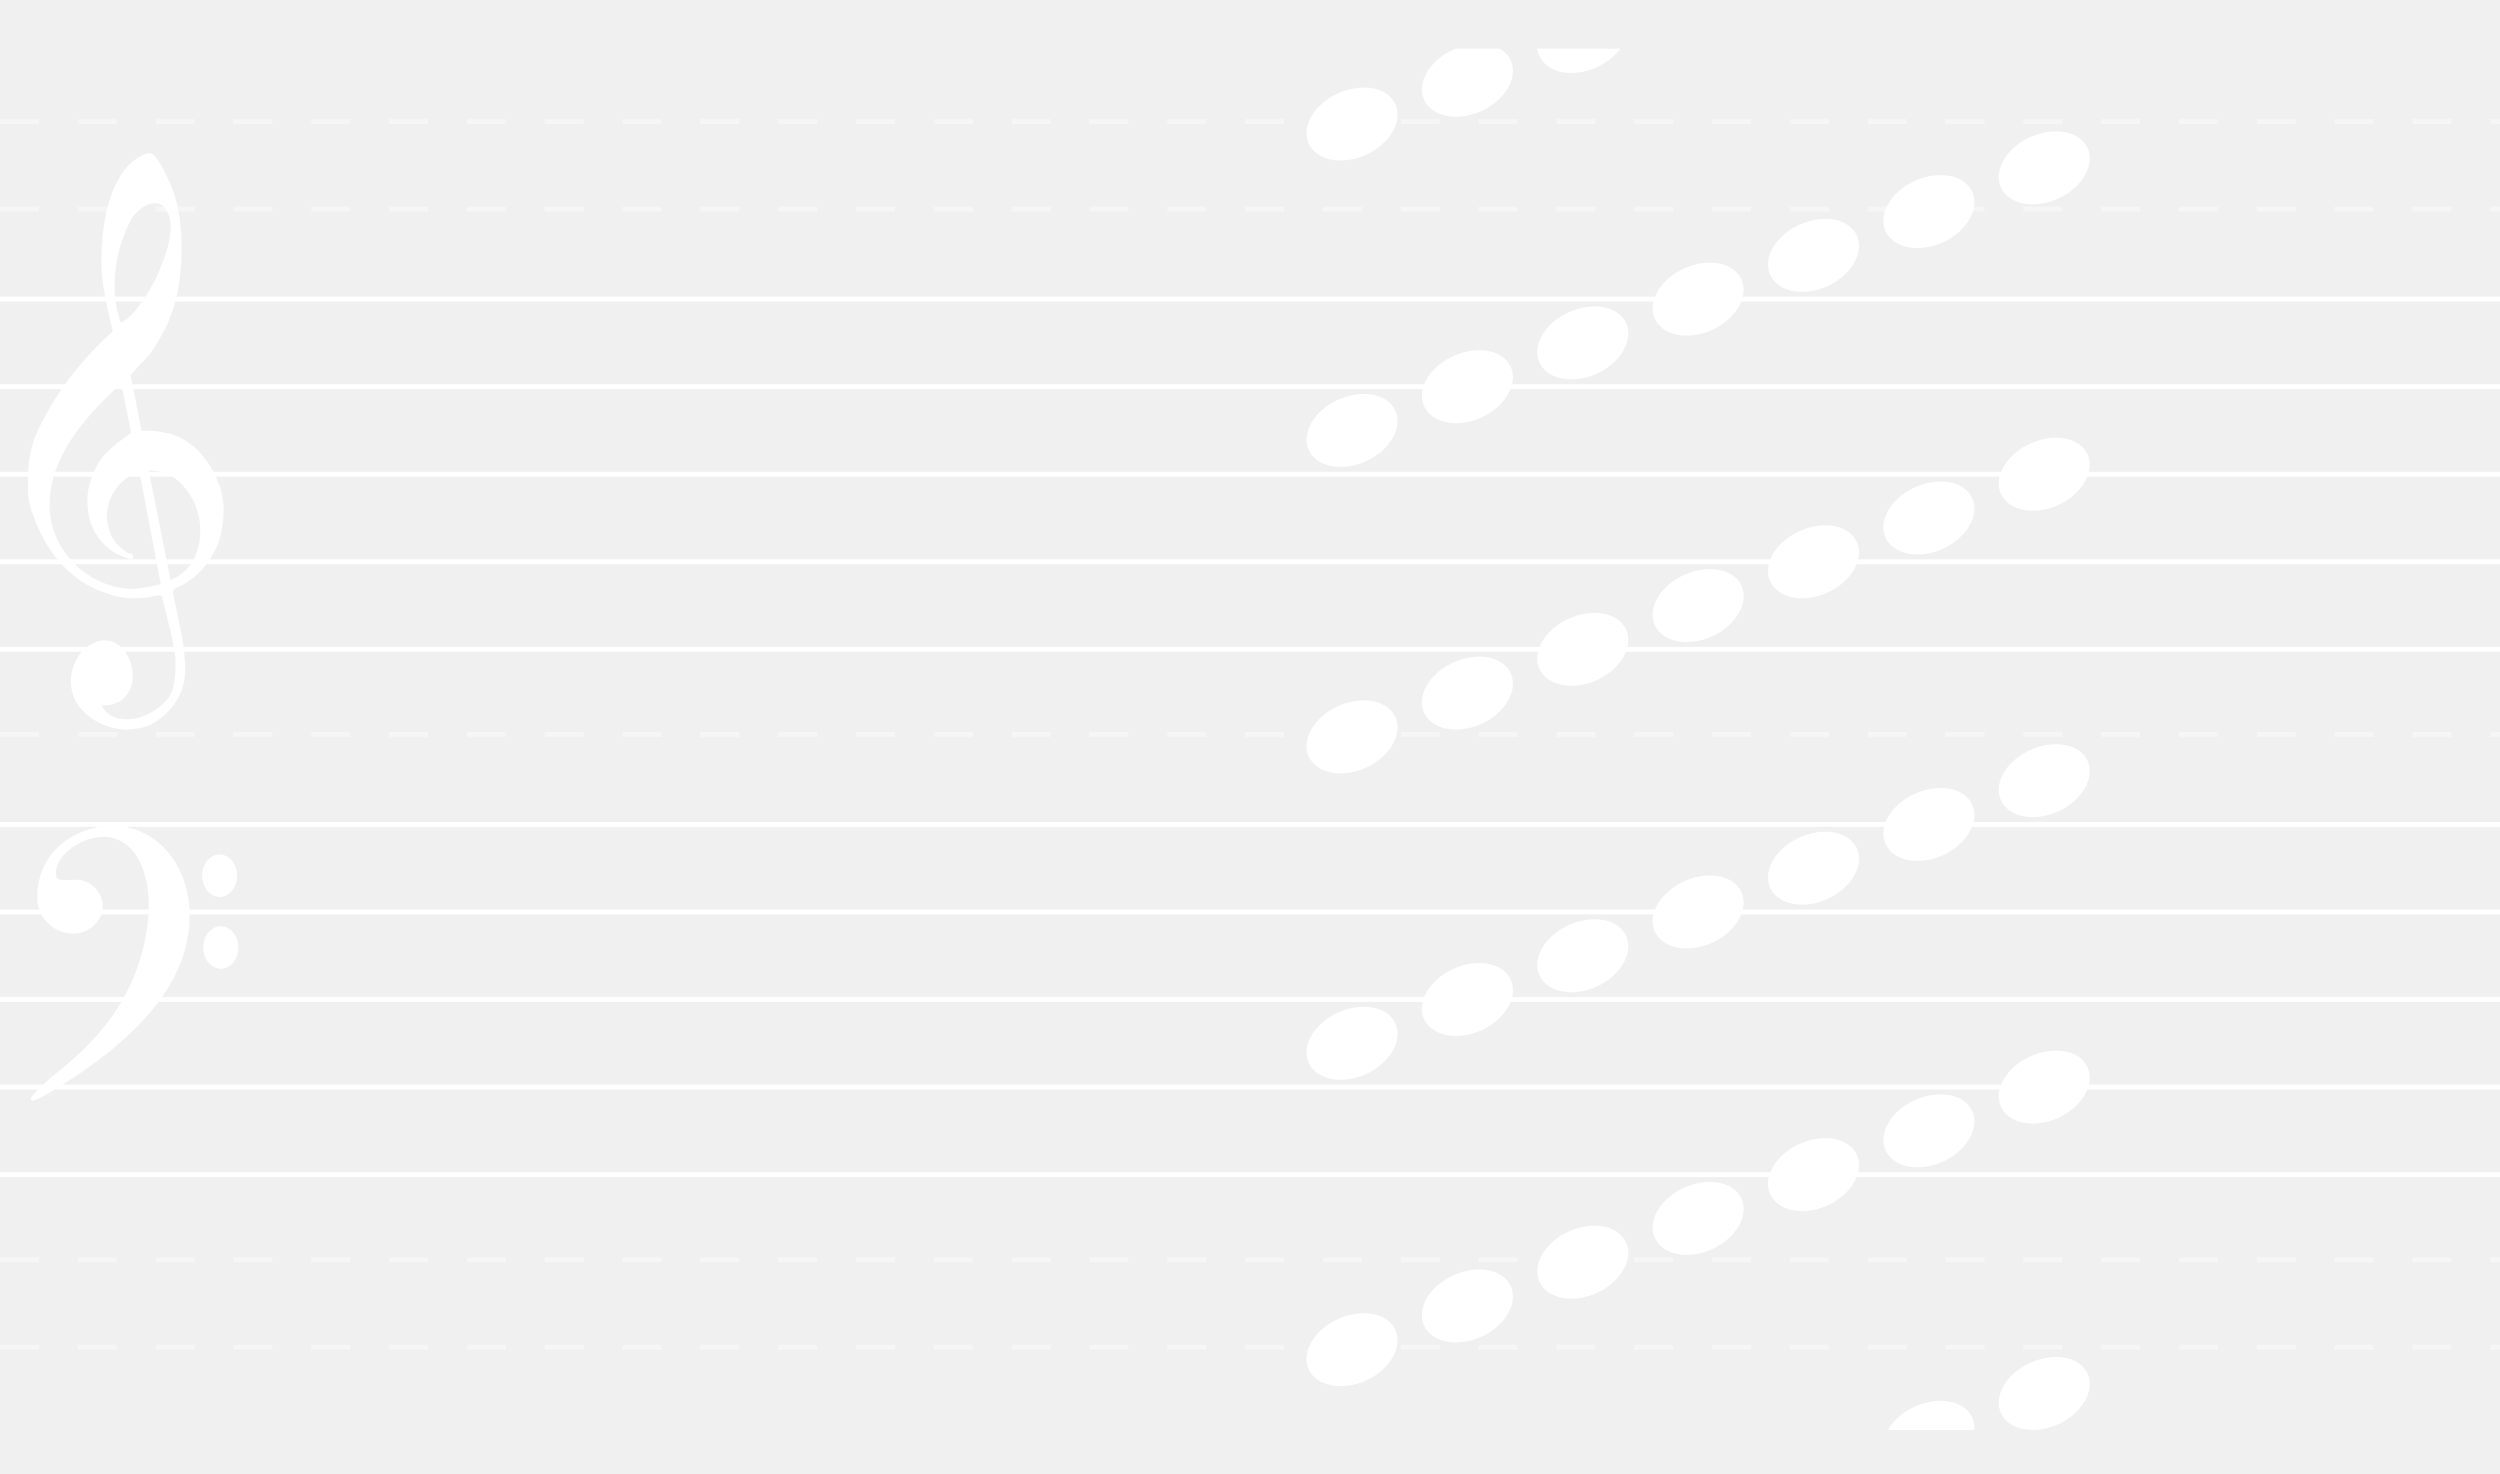
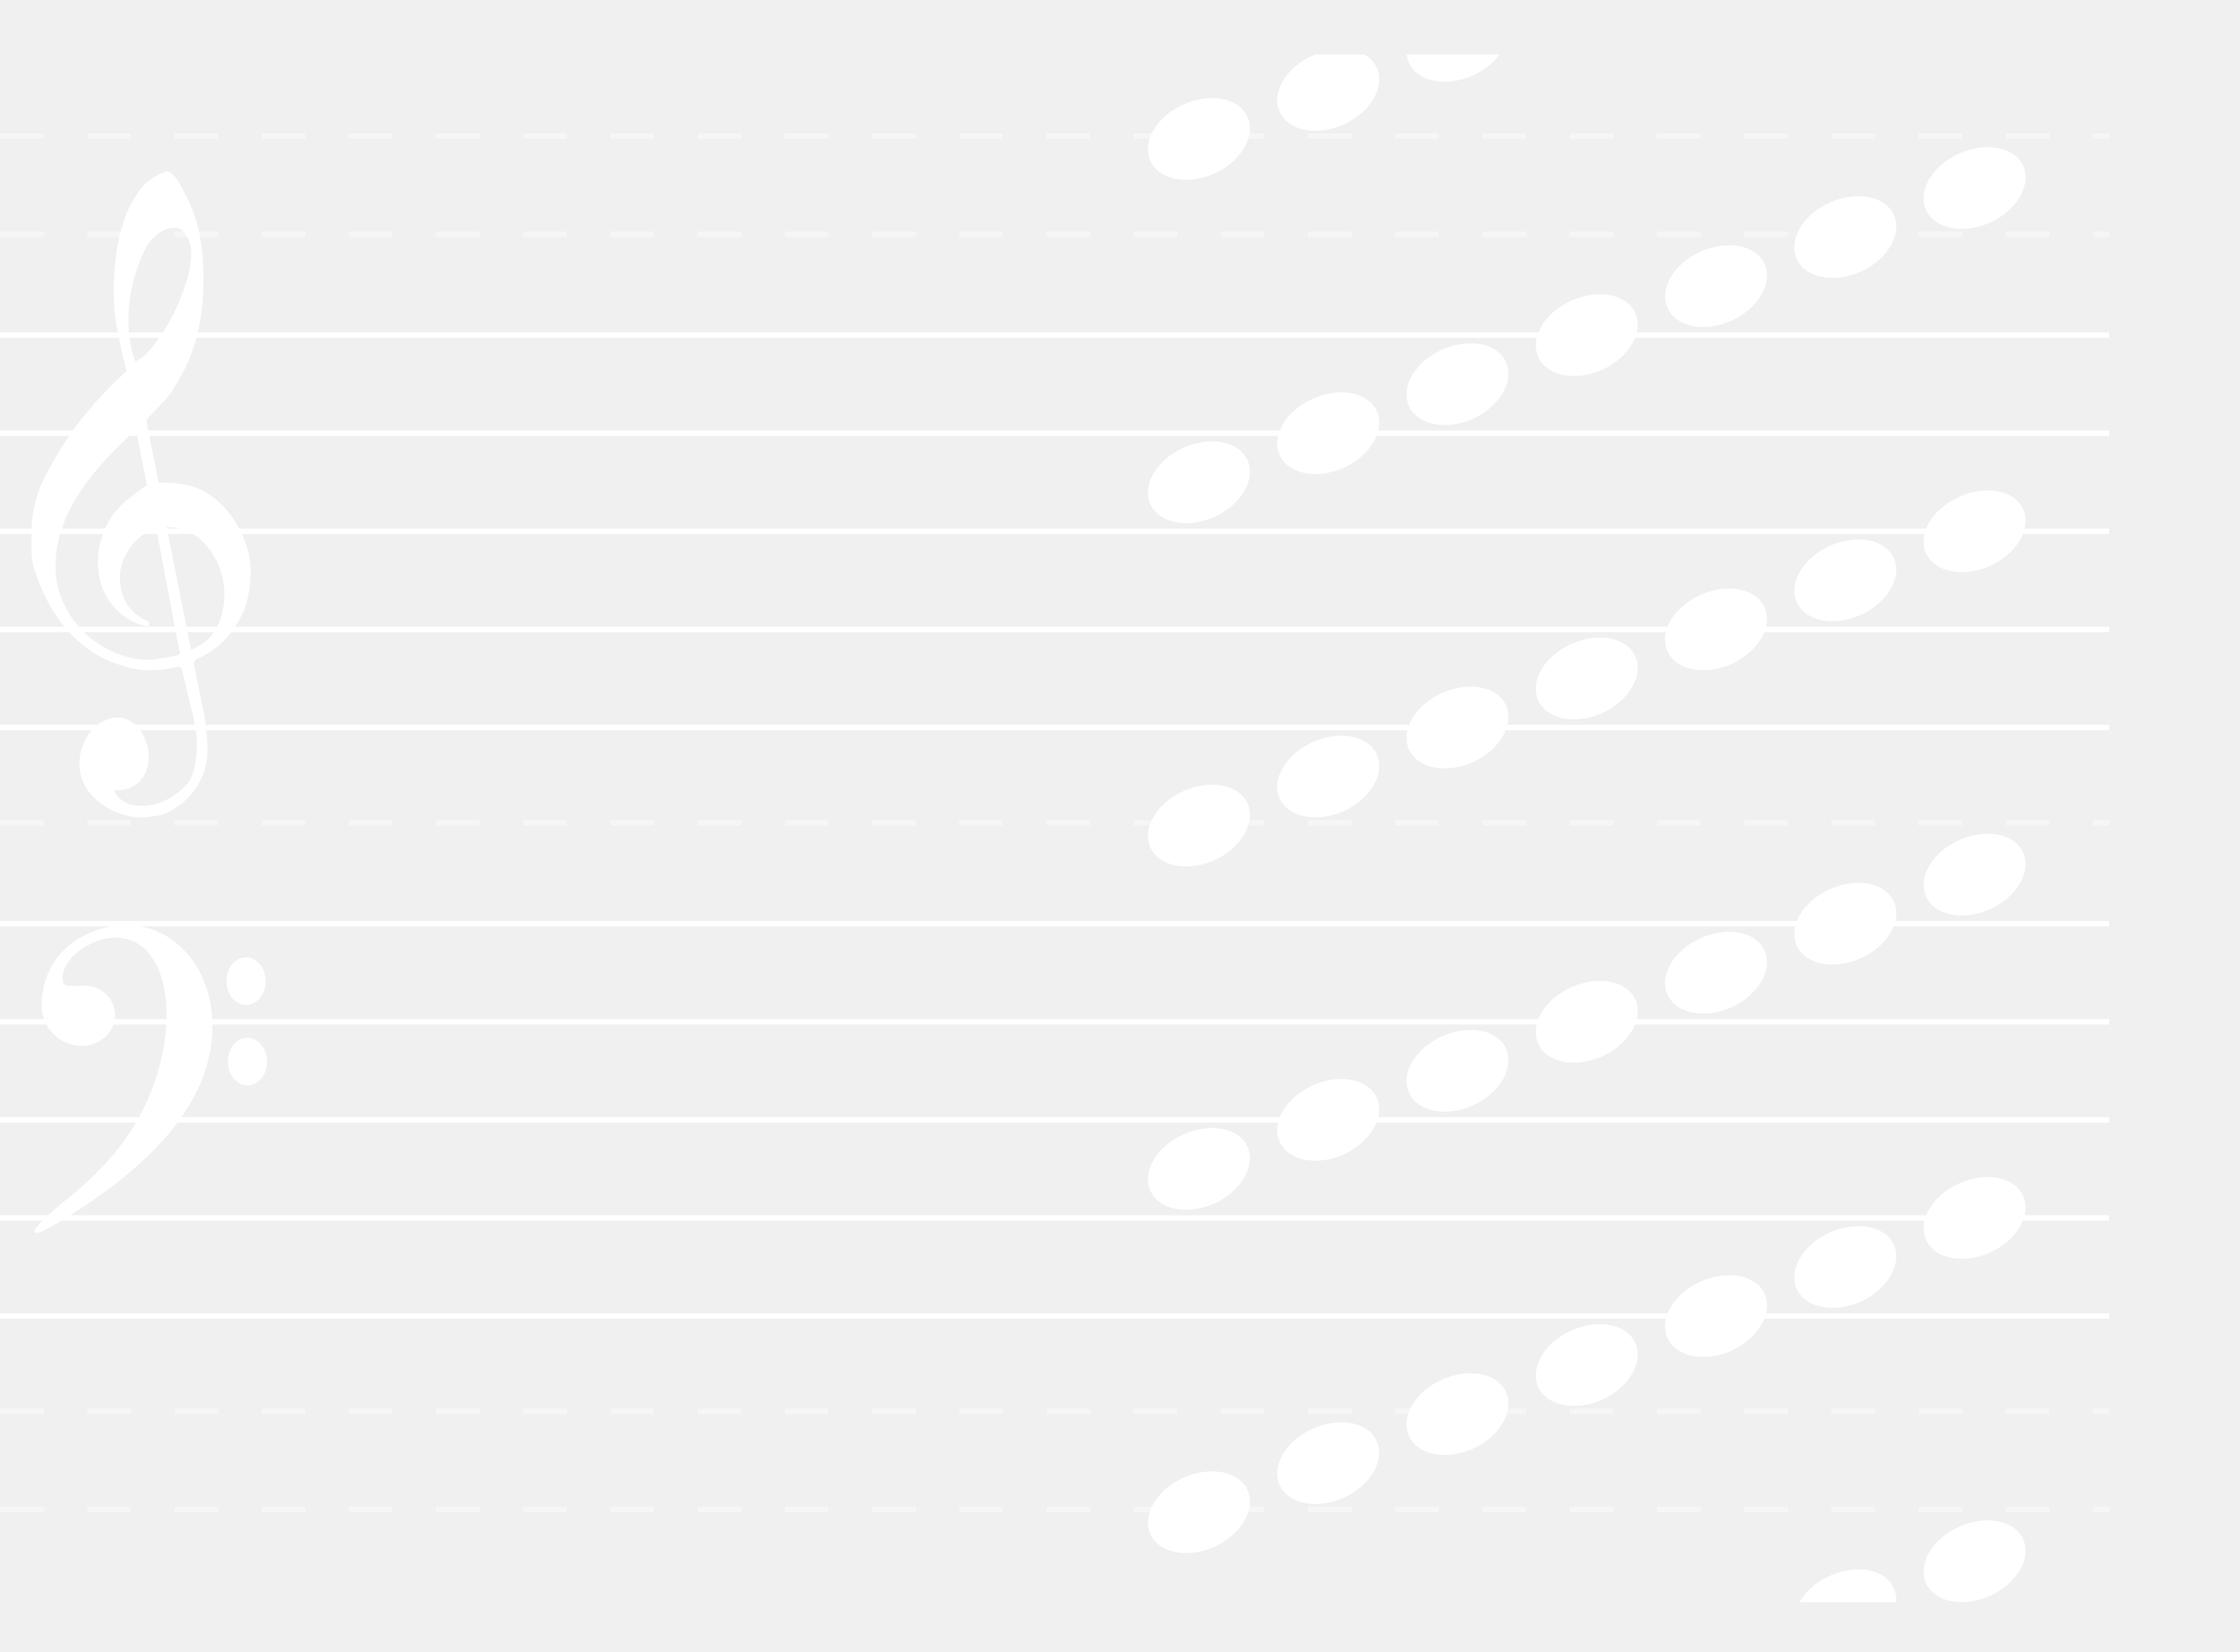
- <svg xmlns="http://www.w3.org/2000/svg" width="514" height="303" viewBox="0 0 514 303" fill="none">
-   <line y1="25" x2="514" y2="25" stroke="white" stroke-opacity="0.4" stroke-dasharray="8 8" />
-   <line y1="43" x2="514" y2="43" stroke="white" stroke-opacity="0.4" stroke-dasharray="8 8" />
-   <path d="M0 61.5H514" stroke="white" />
-   <path d="M0 79.5H514" stroke="white" />
-   <path d="M0 97.5H514" stroke="white" />
-   <path d="M0 115.5H514" stroke="white" />
-   <path d="M0 133.5H514" stroke="white" />
-   <line x1="4.2447e-08" y1="151" x2="514" y2="151" stroke="white" stroke-opacity="0.4" stroke-dasharray="8 8" />
-   <path d="M0 169.5H514" stroke="white" />
-   <path d="M0 187.5H514" stroke="white" />
-   <path d="M0 205.5H514" stroke="white" />
-   <path d="M0 223.5H514" stroke="white" />
-   <path d="M0 241.5H514" stroke="white" />
-   <line x1="4.2447e-08" y1="259" x2="514" y2="259" stroke="white" stroke-opacity="0.4" stroke-dasharray="8 8" />
-   <line x1="4.2447e-08" y1="277" x2="514" y2="277" stroke="white" stroke-opacity="0.4" stroke-dasharray="8 8" />
+ <svg xmlns="http://www.w3.org/2000/svg" width="411" height="303" viewBox="0 0 411 303" fill="none">
+   <line y1="25" x2="387" y2="25" stroke="white" stroke-opacity="0.4" stroke-dasharray="8 8" />
+   <line y1="43" x2="387" y2="43" stroke="white" stroke-opacity="0.4" stroke-dasharray="8 8" />
+   <path d="M0 61.5H387" stroke="white" />
+   <path d="M0 79.5H387" stroke="white" />
+   <path d="M0 97.5H387" stroke="white" />
+   <path d="M0 115.5H387" stroke="white" />
+   <path d="M0 133.5H387" stroke="white" />
+   <line x1="4.2447e-08" y1="151" x2="387" y2="151" stroke="white" stroke-opacity="0.4" stroke-dasharray="8 8" />
+   <path d="M0 169.5H387" stroke="white" />
+   <path d="M0 187.5H387" stroke="white" />
+   <path d="M0 205.5H387" stroke="white" />
+   <path d="M0 223.5H387" stroke="white" />
+   <path d="M0 241.5H387" stroke="white" />
+   <line x1="4.2447e-08" y1="259" x2="387" y2="259" stroke="white" stroke-opacity="0.4" stroke-dasharray="8 8" />
+   <line x1="4.2447e-08" y1="277" x2="387" y2="277" stroke="white" stroke-opacity="0.4" stroke-dasharray="8 8" />
  <path d="M28.663 96.938C26.878 97.542 25.403 98.562 24.238 99.999C23.073 101.435 22.363 103.004 22.108 104.705C21.853 106.406 22.062 108.088 22.736 109.751C23.41 111.414 24.675 112.756 26.532 113.777C26.969 113.777 27.242 113.966 27.352 114.344C27.461 114.721 27.297 114.91 26.86 114.91C25.076 114.533 23.51 113.758 22.162 112.586C19.649 110.431 18.266 107.654 18.011 104.252C17.865 102.551 18.02 100.907 18.475 99.319C18.93 97.731 19.558 96.276 20.36 94.953C21.343 93.555 22.508 92.345 23.856 91.325C23.928 91.249 24.138 91.079 24.484 90.814C24.83 90.55 25.167 90.304 25.494 90.077C25.822 89.851 26.314 89.491 26.969 89L24.948 78.908C23.164 80.457 21.398 82.168 19.65 84.038C17.901 85.91 16.317 87.885 14.897 89.964C13.477 92.043 12.339 94.245 11.483 96.569C10.627 98.894 10.199 101.341 10.199 103.912C10.199 106.293 10.682 108.532 11.647 110.63C12.612 112.728 13.896 114.552 15.498 116.101C17.1 117.651 18.948 118.87 21.043 119.759C23.137 120.647 25.258 121.091 27.406 121.091C27.48 121.091 27.816 121.053 28.417 120.977C29.018 120.902 29.655 120.808 30.329 120.694C31.003 120.581 31.622 120.458 32.186 120.325C32.75 120.193 33.033 120.051 33.033 119.9L32.705 118.313C31.285 110.866 29.937 103.741 28.663 96.938ZM30.575 96.711L35.054 119.22C37.64 118.199 39.387 116.451 40.298 113.975C41.209 111.5 41.417 108.986 40.926 106.435C40.434 103.883 39.278 101.624 37.457 99.659C35.637 97.693 33.342 96.711 30.575 96.711ZM24.839 66.378C25.968 65.772 27.015 64.866 27.98 63.656C28.945 62.447 29.837 61.152 30.657 59.772C31.476 58.393 32.186 56.985 32.787 55.548C33.388 54.112 33.87 52.808 34.234 51.636C34.635 50.389 34.908 48.99 35.054 47.441C35.2 45.891 34.963 44.587 34.344 43.528C33.907 42.584 33.334 42.036 32.623 41.884C31.913 41.733 31.203 41.789 30.493 42.054C29.783 42.319 29.109 42.744 28.471 43.33C27.834 43.916 27.37 44.435 27.079 44.889C26.277 46.363 25.576 48.007 24.976 49.822C24.375 51.636 23.965 53.517 23.747 55.464C23.528 57.41 23.501 59.281 23.665 61.077C23.828 62.872 24.22 64.639 24.839 66.378ZM23.2 68.135C22.581 65.641 22.035 63.193 21.561 60.792C21.088 58.393 20.851 55.926 20.851 53.394C20.851 51.542 20.979 49.51 21.234 47.299C21.489 45.088 21.953 42.933 22.627 40.835C23.3 38.737 24.229 36.857 25.413 35.194C26.596 33.53 28.171 32.321 30.138 31.565C30.32 31.49 30.502 31.452 30.684 31.452C30.939 31.452 31.239 31.603 31.585 31.905C31.931 32.208 32.295 32.652 32.678 33.238C33.06 33.824 33.397 34.428 33.688 35.052C33.979 35.675 34.198 36.101 34.344 36.328C35.327 38.256 36.046 40.306 36.502 42.479C36.957 44.653 37.221 46.817 37.294 48.971C37.439 52.222 37.266 55.435 36.775 58.61C36.283 61.785 35.291 64.885 33.797 67.908C33.288 68.816 32.769 69.732 32.241 70.658C31.713 71.585 31.085 72.482 30.356 73.351C30.211 73.503 29.947 73.777 29.564 74.173C29.181 74.57 28.79 74.977 28.389 75.392C27.989 75.808 27.634 76.196 27.324 76.554C27.015 76.914 26.86 77.131 26.86 77.207L29.099 88.546C29.114 88.621 30.22 88.546 30.22 88.546C32.357 88.574 34.619 88.933 36.584 89.737C38.477 90.644 40.107 91.891 41.473 93.479C42.838 95.067 43.93 96.853 44.75 98.837C45.569 100.821 45.979 102.834 45.979 104.875C45.979 106.916 45.687 108.995 45.105 111.112C43.612 115.119 41.227 118.086 37.949 120.013C37.585 120.24 37.066 120.496 36.392 120.779C35.719 121.062 35.455 121.507 35.6 122.111C36.474 126.23 37.066 129.063 37.376 130.616C37.685 132.168 37.913 134.172 38.058 136.626C38.204 138.973 37.812 141.083 36.884 142.972C35.955 144.868 34.708 146.407 33.142 147.595C31.576 148.789 30.147 149.483 28.854 149.698C27.561 149.906 26.678 150.006 26.205 150.006C24.566 150.006 22.963 149.684 21.398 149.04C19.467 148.289 17.847 147.137 16.536 145.584C15.225 144.031 14.569 142.142 14.569 139.917C14.569 138.515 14.961 137.077 15.744 135.603C16.527 134.129 17.556 133.07 18.83 132.433C20.25 131.675 21.534 131.467 22.681 131.803C23.828 132.147 24.775 132.791 25.522 133.735C26.268 134.68 26.787 135.825 27.079 137.163C27.37 138.508 27.352 139.76 27.024 140.933C26.696 142.107 26.032 143.101 25.03 143.91C24.029 144.725 22.636 145.09 20.851 145.019C21.58 146.378 22.599 147.237 23.91 147.595C25.221 147.959 26.569 147.981 27.952 147.68C29.337 147.38 30.638 146.822 31.858 146.006C33.078 145.198 34.035 144.318 34.726 143.373C35.163 142.693 35.491 141.806 35.71 140.711C35.928 139.61 36.056 138.472 36.092 137.277C36.128 136.089 36.092 135.159 35.983 134.501C35.873 133.835 35.691 132.805 35.436 131.41C34.344 126.838 33.652 123.961 33.36 122.788C33.215 122.414 32.823 122.291 32.186 122.423C31.549 122.556 31.012 122.679 30.575 122.788C27.443 123.21 24.821 123.017 22.709 122.225C19.431 121.318 16.545 119.701 14.05 117.377C11.556 115.053 9.553 112.237 8.042 108.929C6.53 105.622 5.775 103.108 5.775 101.388C5.775 99.669 5.775 98.582 5.775 98.128C5.775 95.067 6.285 92.194 7.304 89.51C9.234 85.314 11.52 81.459 14.16 77.944C16.8 74.429 19.813 71.159 23.2 68.135Z" fill="white" />
  <path d="M49.003 194.808C49.003 197.22 47.391 199.175 45.404 199.175C43.416 199.175 41.805 197.22 41.805 194.808C41.805 192.396 43.416 190.441 45.404 190.441C47.391 190.441 49.003 192.396 49.003 194.808ZM48.754 180.042C48.754 182.454 47.143 184.409 45.155 184.409C43.168 184.409 41.556 182.454 41.556 180.042C41.556 177.63 43.168 175.675 45.155 175.675C47.143 175.675 48.754 177.63 48.754 180.042ZM6.368 225.885C6.368 225.261 8.96 222.695 12.128 220.182C18.939 214.778 23.857 208.867 26.718 202.646C33.279 188.379 31.2 173.504 22.457 172.146C17.621 171.394 11.498 175.482 11.498 179.461C11.498 180.938 11.824 181.057 15.369 180.873C19.707 180.649 22.642 185.54 20.295 189.082C16.585 194.678 7.651 191.463 7.651 184.532C7.651 178.458 10.842 173.623 16.459 171.189C28.479 165.98 39.92 175.583 38.918 190.04C38.097 201.89 29.19 212.956 11.899 223.611C7.797 226.139 6.368 226.726 6.368 225.885Z" fill="white" />
  <g clip-path="url(#clip0_24_1680)">
-     <path d="M269.396 30.121C267.333 26.844 269.544 22.134 274.26 19.608C278.977 17.083 284.504 17.561 286.568 20.837C288.631 24.114 286.42 28.824 281.704 31.418C276.987 33.944 271.46 33.398 269.396 30.121Z" fill="white" />
-     <path d="M293.116 21.121C291.052 17.844 293.263 13.134 297.98 10.608C302.696 8.083 308.223 8.561 310.287 11.837C312.35 15.114 310.14 19.824 305.423 22.418C300.706 24.944 295.179 24.398 293.116 21.121Z" fill="white" />
-     <path d="M316.835 12.121C314.772 8.844 316.983 4.134 321.699 1.608C326.416 -0.917 331.943 -0.439 334.006 2.837C336.07 6.114 333.859 10.824 329.142 13.418C324.426 15.944 318.899 15.398 316.835 12.121Z" fill="white" />
-     <path d="M269.396 93.121C267.333 89.844 269.544 85.134 274.26 82.609C278.977 80.083 284.504 80.561 286.568 83.837C288.631 87.114 286.42 91.824 281.704 94.418C276.987 96.944 271.46 96.397 269.396 93.121Z" fill="white" />
-     <path d="M293.116 84.121C291.052 80.844 293.263 76.134 297.98 73.609C302.696 71.083 308.223 71.561 310.287 74.837C312.35 78.114 310.14 82.824 305.423 85.418C300.706 87.944 295.179 87.397 293.116 84.121Z" fill="white" />
-     <path d="M316.835 75.121C314.772 71.844 316.983 67.134 321.699 64.609C326.416 62.083 331.943 62.561 334.006 65.837C336.07 69.114 333.859 73.824 329.142 76.418C324.426 78.944 318.899 78.397 316.835 75.121Z" fill="white" />
-     <path d="M340.555 66.121C338.491 62.844 340.702 58.134 345.419 55.608C350.135 53.083 355.662 53.561 357.726 56.837C359.789 60.114 357.579 64.824 352.862 67.418C348.145 69.944 342.618 69.397 340.555 66.121Z" fill="white" />
-     <path d="M364.274 57.121C362.211 53.844 364.421 49.134 369.138 46.608C373.855 44.083 379.382 44.561 381.445 47.837C383.509 51.114 381.298 55.824 376.581 58.418C371.865 60.944 366.338 60.398 364.274 57.121Z" fill="white" />
-     <path d="M387.994 48.121C385.93 44.844 388.141 40.134 392.858 37.608C397.574 35.083 403.101 35.561 405.165 38.837C407.228 42.114 405.018 46.824 400.301 49.418C395.584 51.944 390.057 51.398 387.994 48.121Z" fill="white" />
-     <path d="M411.713 39.121C409.65 35.844 411.86 31.134 416.577 28.608C421.294 26.083 426.821 26.561 428.884 29.837C430.948 33.114 428.737 37.824 424.02 40.418C419.304 42.944 413.777 42.398 411.713 39.121Z" fill="white" />
-     <path d="M269.396 156.121C267.333 152.844 269.544 148.134 274.26 145.608C278.977 143.083 284.504 143.561 286.568 146.837C288.631 150.114 286.42 154.824 281.704 157.418C276.987 159.944 271.46 159.398 269.396 156.121Z" fill="white" />
-     <path d="M293.116 147.121C291.052 143.844 293.263 139.134 297.98 136.608C302.696 134.083 308.223 134.561 310.287 137.837C312.35 141.114 310.14 145.824 305.423 148.418C300.706 150.944 295.179 150.398 293.116 147.121Z" fill="white" />
-     <path d="M316.835 138.121C314.772 134.844 316.983 130.134 321.699 127.608C326.416 125.083 331.943 125.561 334.006 128.837C336.07 132.114 333.859 136.824 329.142 139.418C324.426 141.944 318.899 141.398 316.835 138.121Z" fill="white" />
-     <path d="M340.555 129.121C338.491 125.844 340.702 121.134 345.419 118.608C350.135 116.083 355.662 116.561 357.726 119.837C359.789 123.114 357.579 127.824 352.862 130.418C348.145 132.944 342.618 132.398 340.555 129.121Z" fill="white" />
-     <path d="M364.274 120.121C362.211 116.844 364.421 112.134 369.138 109.608C373.855 107.083 379.382 107.561 381.445 110.837C383.509 114.114 381.298 118.824 376.581 121.418C371.865 123.944 366.338 123.398 364.274 120.121Z" fill="white" />
-     <path d="M387.994 111.121C385.93 107.844 388.141 103.134 392.858 100.608C397.574 98.083 403.101 98.561 405.165 101.837C407.228 105.114 405.018 109.824 400.301 112.418C395.584 114.944 390.057 114.398 387.994 111.121Z" fill="white" />
-     <path d="M411.713 102.121C409.65 98.844 411.86 94.134 416.577 91.609C421.294 89.083 426.821 89.561 428.884 92.837C430.948 96.114 428.737 100.824 424.02 103.418C419.304 105.944 413.777 105.398 411.713 102.121Z" fill="white" />
-     <path d="M269.396 219.121C267.333 215.844 269.544 211.134 274.26 208.608C278.977 206.083 284.504 206.561 286.568 209.837C288.631 213.114 286.42 217.824 281.704 220.418C276.987 222.944 271.46 222.398 269.396 219.121Z" fill="white" />
-     <path d="M293.116 210.121C291.052 206.844 293.263 202.134 297.98 199.608C302.696 197.083 308.223 197.561 310.287 200.837C312.35 204.114 310.14 208.824 305.423 211.418C300.706 213.944 295.179 213.398 293.116 210.121Z" fill="white" />
-     <path d="M316.835 201.121C314.772 197.844 316.983 193.134 321.699 190.608C326.416 188.083 331.943 188.561 334.006 191.837C336.07 195.114 333.859 199.824 329.142 202.418C324.426 204.944 318.899 204.398 316.835 201.121Z" fill="white" />
-     <path d="M340.555 192.121C338.491 188.844 340.702 184.134 345.419 181.608C350.135 179.083 355.662 179.561 357.726 182.837C359.789 186.114 357.579 190.824 352.862 193.418C348.145 195.944 342.618 195.398 340.555 192.121Z" fill="white" />
-     <path d="M364.274 183.121C362.211 179.844 364.421 175.134 369.138 172.608C373.855 170.083 379.382 170.561 381.445 173.837C383.509 177.114 381.298 181.824 376.581 184.418C371.865 186.944 366.338 186.398 364.274 183.121Z" fill="white" />
-     <path d="M387.994 174.121C385.93 170.844 388.141 166.134 392.858 163.608C397.574 161.083 403.101 161.561 405.165 164.837C407.228 168.114 405.018 172.824 400.301 175.418C395.584 177.944 390.057 177.398 387.994 174.121Z" fill="white" />
-     <path d="M411.713 165.121C409.65 161.844 411.86 157.134 416.577 154.608C421.294 152.083 426.821 152.561 428.884 155.837C430.948 159.114 428.737 163.824 424.02 166.418C419.304 168.944 413.777 168.398 411.713 165.121Z" fill="white" />
-     <path d="M269.396 282.121C267.333 278.844 269.544 274.134 274.26 271.608C278.977 269.083 284.504 269.561 286.568 272.837C288.631 276.114 286.42 280.824 281.704 283.418C276.987 285.944 271.46 285.398 269.396 282.121Z" fill="white" />
-     <path d="M293.116 273.121C291.052 269.844 293.263 265.134 297.98 262.608C302.696 260.083 308.223 260.561 310.287 263.837C312.35 267.114 310.14 271.824 305.423 274.418C300.706 276.944 295.179 276.398 293.116 273.121Z" fill="white" />
-     <path d="M316.835 264.121C314.772 260.844 316.983 256.134 321.699 253.608C326.416 251.083 331.943 251.561 334.006 254.837C336.07 258.114 333.859 262.824 329.142 265.418C324.426 267.944 318.899 267.398 316.835 264.121Z" fill="white" />
-     <path d="M340.555 255.121C338.491 251.844 340.702 247.134 345.419 244.608C350.135 242.083 355.662 242.561 357.726 245.837C359.789 249.114 357.579 253.824 352.862 256.418C348.145 258.944 342.618 258.398 340.555 255.121Z" fill="white" />
-     <path d="M364.274 246.121C362.211 242.844 364.421 238.134 369.138 235.608C373.855 233.083 379.382 233.561 381.445 236.837C383.509 240.114 381.298 244.824 376.581 247.418C371.865 249.944 366.338 249.398 364.274 246.121Z" fill="white" />
-     <path d="M387.994 237.121C385.93 233.844 388.141 229.134 392.858 226.608C397.574 224.083 403.101 224.561 405.165 227.837C407.228 231.114 405.018 235.824 400.301 238.418C395.584 240.944 390.057 240.398 387.994 237.121Z" fill="white" />
-     <path d="M411.713 228.121C409.65 224.844 411.86 220.134 416.577 217.608C421.294 215.083 426.821 215.561 428.884 218.837C430.948 222.114 428.737 226.824 424.02 229.418C419.304 231.944 413.777 231.398 411.713 228.121Z" fill="white" />
-     <path d="M387.994 300.121C385.93 296.844 388.141 292.134 392.858 289.608C397.574 287.083 403.101 287.561 405.165 290.837C407.228 294.114 405.018 298.824 400.301 301.418C395.584 303.944 390.057 303.398 387.994 300.121Z" fill="white" />
-     <path d="M411.713 291.121C409.65 287.844 411.86 283.134 416.577 280.608C421.294 278.083 426.821 278.561 428.884 281.837C430.948 285.114 428.737 289.824 424.02 292.418C419.304 294.944 413.777 294.398 411.713 291.121Z" fill="white" />
+     <path d="M211.396 30.121C209.333 26.844 211.544 22.134 216.26 19.608C220.977 17.083 226.504 17.561 228.568 20.837C230.631 24.114 228.42 28.824 223.704 31.418C218.987 33.944 213.46 33.398 211.396 30.121Z" fill="white" />
+     <path d="M235.116 21.121C233.052 17.844 235.263 13.134 239.98 10.608C244.696 8.083 250.223 8.561 252.287 11.837C254.35 15.114 252.14 19.824 247.423 22.418C242.706 24.944 237.179 24.398 235.116 21.121Z" fill="white" />
+     <path d="M258.835 12.121C256.772 8.844 258.983 4.134 263.699 1.608C268.416 -0.917 273.943 -0.439 276.006 2.837C278.07 6.114 275.859 10.824 271.142 13.418C266.426 15.944 260.899 15.398 258.835 12.121Z" fill="white" />
+     <path d="M211.396 93.121C209.333 89.844 211.544 85.134 216.26 82.609C220.977 80.083 226.504 80.561 228.568 83.837C230.631 87.114 228.42 91.824 223.704 94.418C218.987 96.944 213.46 96.397 211.396 93.121Z" fill="white" />
+     <path d="M235.116 84.121C233.052 80.844 235.263 76.134 239.98 73.609C244.696 71.083 250.223 71.561 252.287 74.837C254.35 78.114 252.14 82.824 247.423 85.418C242.706 87.944 237.179 87.397 235.116 84.121Z" fill="white" />
+     <path d="M258.835 75.121C256.772 71.844 258.983 67.134 263.699 64.609C268.416 62.083 273.943 62.561 276.006 65.837C278.07 69.114 275.859 73.824 271.142 76.418C266.426 78.944 260.899 78.397 258.835 75.121Z" fill="white" />
+     <path d="M282.555 66.121C280.491 62.844 282.702 58.134 287.419 55.608C292.135 53.083 297.662 53.561 299.726 56.837C301.789 60.114 299.579 64.824 294.862 67.418C290.145 69.944 284.618 69.397 282.555 66.121Z" fill="white" />
+     <path d="M306.274 57.121C304.211 53.844 306.421 49.134 311.138 46.608C315.855 44.083 321.382 44.561 323.445 47.837C325.509 51.114 323.298 55.824 318.581 58.418C313.865 60.944 308.338 60.398 306.274 57.121Z" fill="white" />
+     <path d="M329.994 48.121C327.93 44.844 330.141 40.134 334.858 37.608C339.574 35.083 345.101 35.561 347.165 38.837C349.228 42.114 347.018 46.824 342.301 49.418C337.584 51.944 332.057 51.398 329.994 48.121Z" fill="white" />
+     <path d="M353.713 39.121C351.65 35.844 353.86 31.134 358.577 28.608C363.294 26.083 368.821 26.561 370.884 29.837C372.948 33.114 370.737 37.824 366.02 40.418C361.304 42.944 355.777 42.398 353.713 39.121Z" fill="white" />
+     <path d="M211.396 156.121C209.333 152.844 211.544 148.134 216.26 145.608C220.977 143.083 226.504 143.561 228.568 146.837C230.631 150.114 228.42 154.824 223.704 157.418C218.987 159.944 213.46 159.398 211.396 156.121Z" fill="white" />
+     <path d="M235.116 147.121C233.052 143.844 235.263 139.134 239.98 136.608C244.696 134.083 250.223 134.561 252.287 137.837C254.35 141.114 252.14 145.824 247.423 148.418C242.706 150.944 237.179 150.398 235.116 147.121Z" fill="white" />
+     <path d="M258.835 138.121C256.772 134.844 258.983 130.134 263.699 127.608C268.416 125.083 273.943 125.561 276.006 128.837C278.07 132.114 275.859 136.824 271.142 139.418C266.426 141.944 260.899 141.398 258.835 138.121Z" fill="white" />
+     <path d="M282.555 129.121C280.491 125.844 282.702 121.134 287.419 118.608C292.135 116.083 297.662 116.561 299.726 119.837C301.789 123.114 299.579 127.824 294.862 130.418C290.145 132.944 284.618 132.398 282.555 129.121Z" fill="white" />
+     <path d="M306.274 120.121C304.211 116.844 306.421 112.134 311.138 109.608C315.855 107.083 321.382 107.561 323.445 110.837C325.509 114.114 323.298 118.824 318.581 121.418C313.865 123.944 308.338 123.398 306.274 120.121Z" fill="white" />
+     <path d="M329.994 111.121C327.93 107.844 330.141 103.134 334.858 100.608C339.574 98.083 345.101 98.561 347.165 101.837C349.228 105.114 347.018 109.824 342.301 112.418C337.584 114.944 332.057 114.398 329.994 111.121Z" fill="white" />
+     <path d="M353.713 102.121C351.65 98.844 353.86 94.134 358.577 91.609C363.294 89.083 368.821 89.561 370.884 92.837C372.948 96.114 370.737 100.824 366.02 103.418C361.304 105.944 355.777 105.398 353.713 102.121Z" fill="white" />
+     <path d="M211.396 219.121C209.333 215.844 211.544 211.134 216.26 208.608C220.977 206.083 226.504 206.561 228.568 209.837C230.631 213.114 228.42 217.824 223.704 220.418C218.987 222.944 213.46 222.398 211.396 219.121Z" fill="white" />
+     <path d="M235.116 210.121C233.052 206.844 235.263 202.134 239.98 199.608C244.696 197.083 250.223 197.561 252.287 200.837C254.35 204.114 252.14 208.824 247.423 211.418C242.706 213.944 237.179 213.398 235.116 210.121Z" fill="white" />
+     <path d="M258.835 201.121C256.772 197.844 258.983 193.134 263.699 190.608C268.416 188.083 273.943 188.561 276.006 191.837C278.07 195.114 275.859 199.824 271.142 202.418C266.426 204.944 260.899 204.398 258.835 201.121Z" fill="white" />
+     <path d="M282.555 192.121C280.491 188.844 282.702 184.134 287.419 181.608C292.135 179.083 297.662 179.561 299.726 182.837C301.789 186.114 299.579 190.824 294.862 193.418C290.145 195.944 284.618 195.398 282.555 192.121Z" fill="white" />
+     <path d="M306.274 183.121C304.211 179.844 306.421 175.134 311.138 172.608C315.855 170.083 321.382 170.561 323.445 173.837C325.509 177.114 323.298 181.824 318.581 184.418C313.865 186.944 308.338 186.398 306.274 183.121Z" fill="white" />
+     <path d="M329.994 174.121C327.93 170.844 330.141 166.134 334.858 163.608C339.574 161.083 345.101 161.561 347.165 164.837C349.228 168.114 347.018 172.824 342.301 175.418C337.584 177.944 332.057 177.398 329.994 174.121Z" fill="white" />
+     <path d="M353.713 165.121C351.65 161.844 353.86 157.134 358.577 154.608C363.294 152.083 368.821 152.561 370.884 155.837C372.948 159.114 370.737 163.824 366.02 166.418C361.304 168.944 355.777 168.398 353.713 165.121Z" fill="white" />
+     <path d="M211.396 282.121C209.333 278.844 211.544 274.134 216.26 271.608C220.977 269.083 226.504 269.561 228.568 272.837C230.631 276.114 228.42 280.824 223.704 283.418C218.987 285.944 213.46 285.398 211.396 282.121Z" fill="white" />
+     <path d="M235.116 273.121C233.052 269.844 235.263 265.134 239.98 262.608C244.696 260.083 250.223 260.561 252.287 263.837C254.35 267.114 252.14 271.824 247.423 274.418C242.706 276.944 237.179 276.398 235.116 273.121Z" fill="white" />
+     <path d="M258.835 264.121C256.772 260.844 258.983 256.134 263.699 253.608C268.416 251.083 273.943 251.561 276.006 254.837C278.07 258.114 275.859 262.824 271.142 265.418C266.426 267.944 260.899 267.398 258.835 264.121Z" fill="white" />
+     <path d="M282.555 255.121C280.491 251.844 282.702 247.134 287.419 244.608C292.135 242.083 297.662 242.561 299.726 245.837C301.789 249.114 299.579 253.824 294.862 256.418C290.145 258.944 284.618 258.398 282.555 255.121Z" fill="white" />
+     <path d="M306.274 246.121C304.211 242.844 306.421 238.134 311.138 235.608C315.855 233.083 321.382 233.561 323.445 236.837C325.509 240.114 323.298 244.824 318.581 247.418C313.865 249.944 308.338 249.398 306.274 246.121Z" fill="white" />
+     <path d="M329.994 237.121C327.93 233.844 330.141 229.134 334.858 226.608C339.574 224.083 345.101 224.561 347.165 227.837C349.228 231.114 347.018 235.824 342.301 238.418C337.584 240.944 332.057 240.398 329.994 237.121Z" fill="white" />
+     <path d="M353.713 228.121C351.65 224.844 353.86 220.134 358.577 217.608C363.294 215.083 368.821 215.561 370.884 218.837C372.948 222.114 370.737 226.824 366.02 229.418C361.304 231.944 355.777 231.398 353.713 228.121Z" fill="white" />
+     <path d="M329.991 300.121C327.928 296.844 330.139 292.134 334.855 289.608C339.572 287.083 345.099 287.561 347.163 290.837C349.226 294.114 347.015 298.824 342.299 301.418C337.582 303.944 332.055 303.398 329.991 300.121Z" fill="white" />
+     <path d="M353.711 291.121C351.647 287.844 353.858 283.134 358.575 280.608C363.292 278.083 368.819 278.561 370.882 281.837C372.946 285.114 370.735 289.824 366.018 292.418C361.302 294.944 355.774 294.398 353.711 291.121Z" fill="white" />
  </g>
  <defs>
    <clipPath id="clip0_24_1680">
-       <rect width="306" height="284" fill="white" transform="translate(208 10)" />
+       <rect width="174" height="284" fill="white" transform="translate(208 10)" />
    </clipPath>
  </defs>
</svg>
